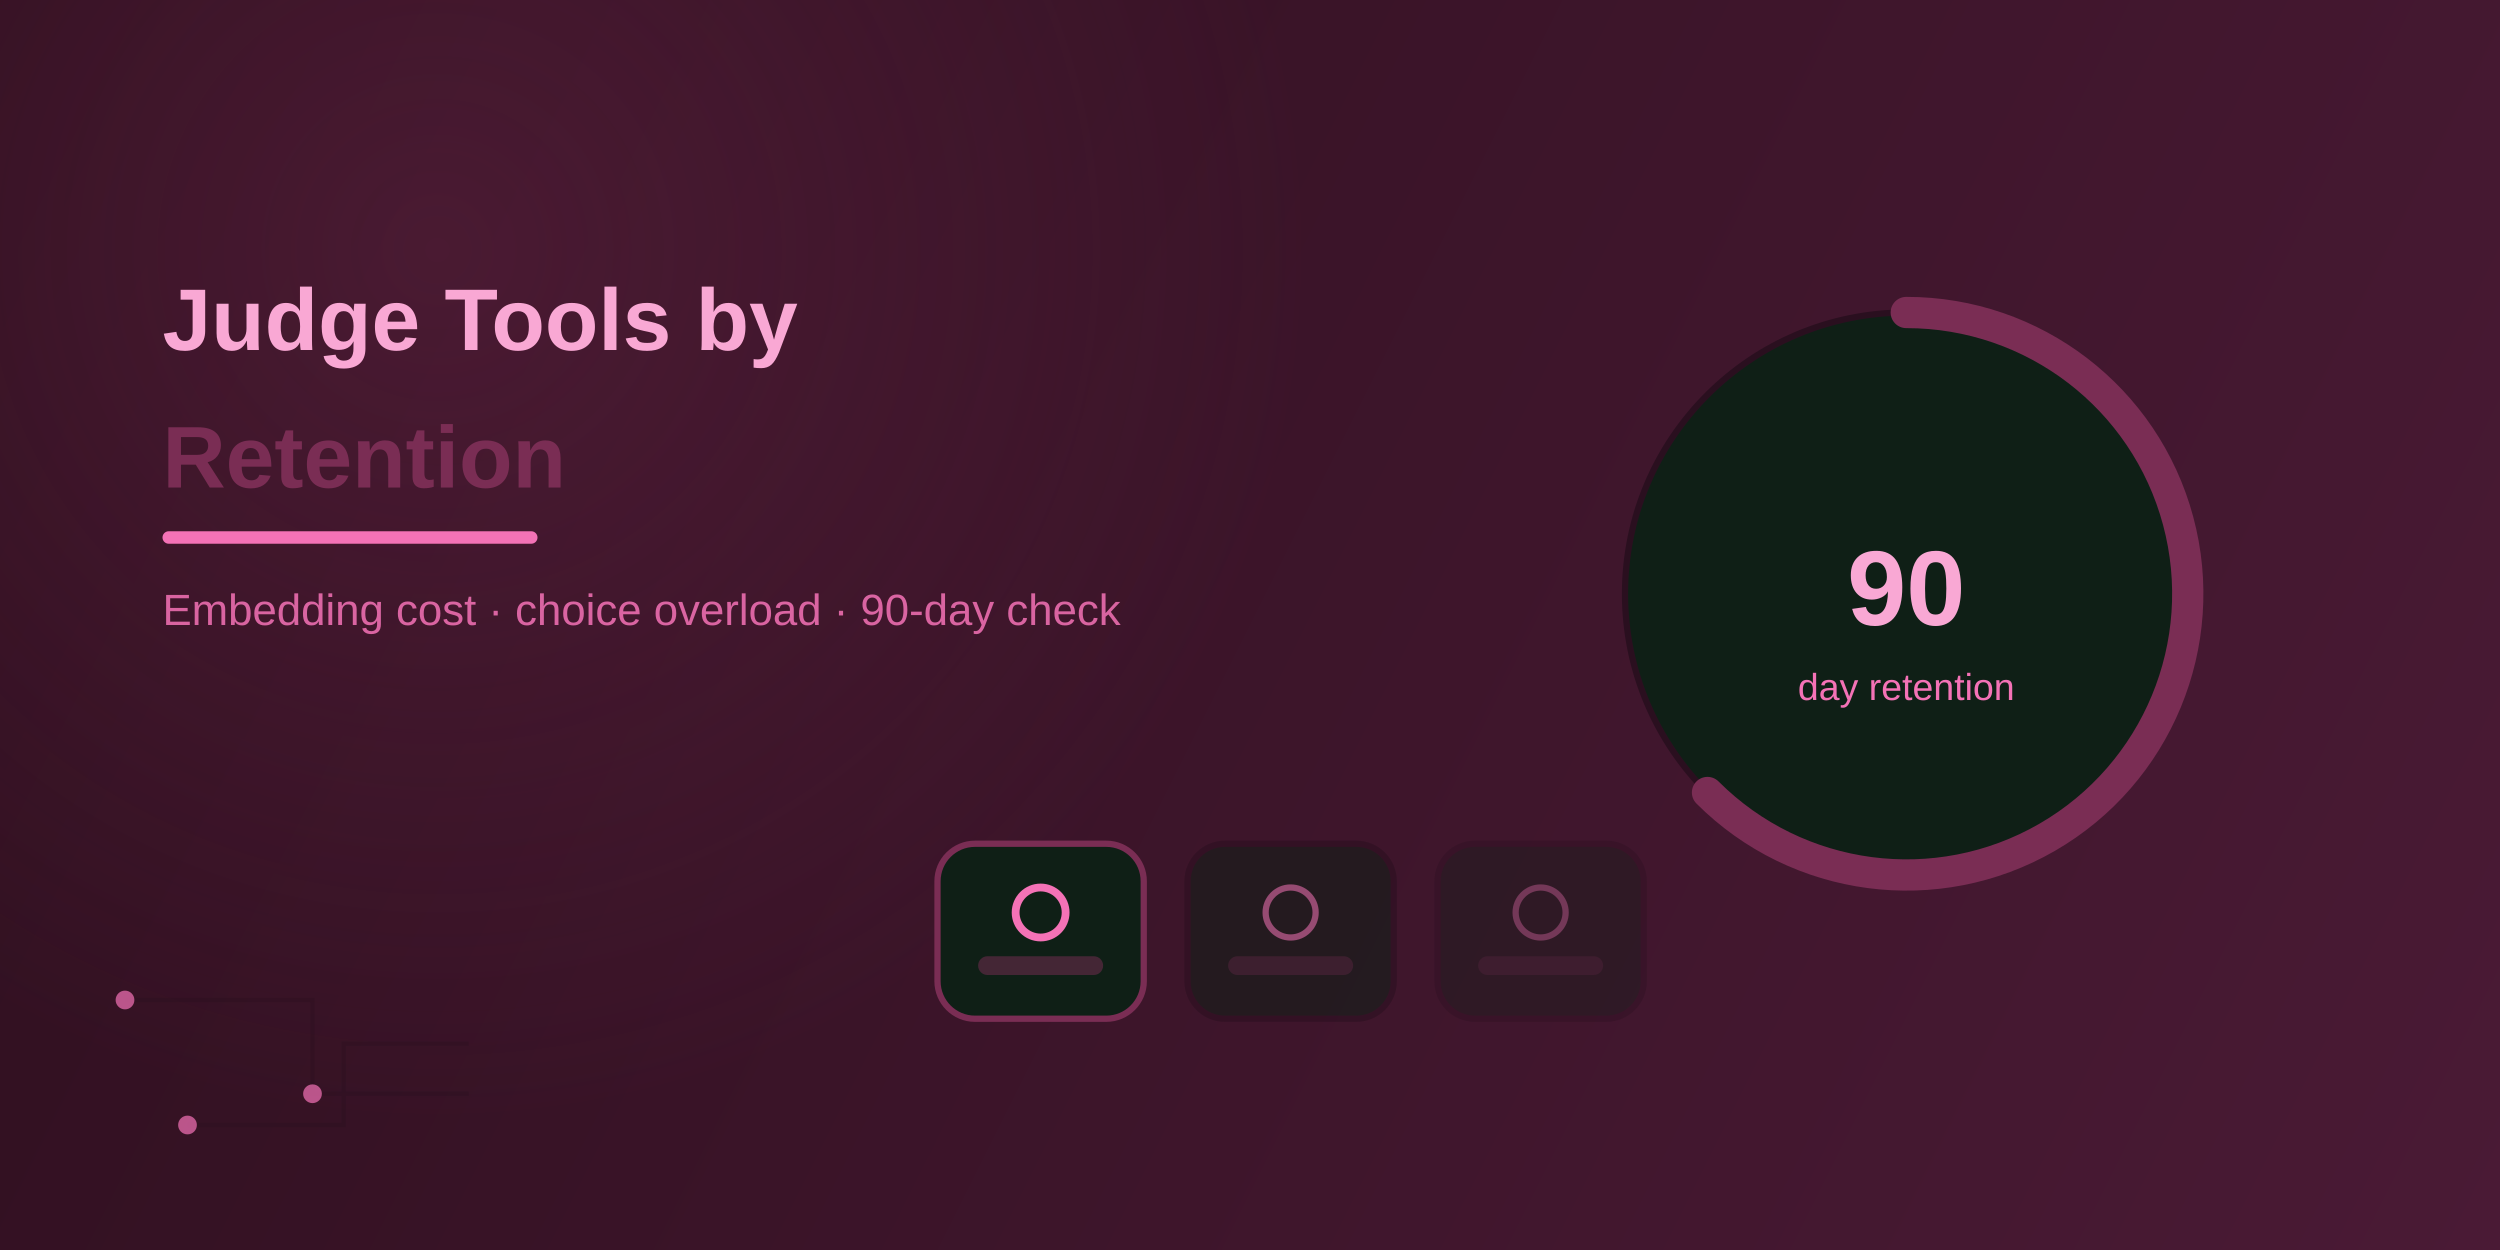
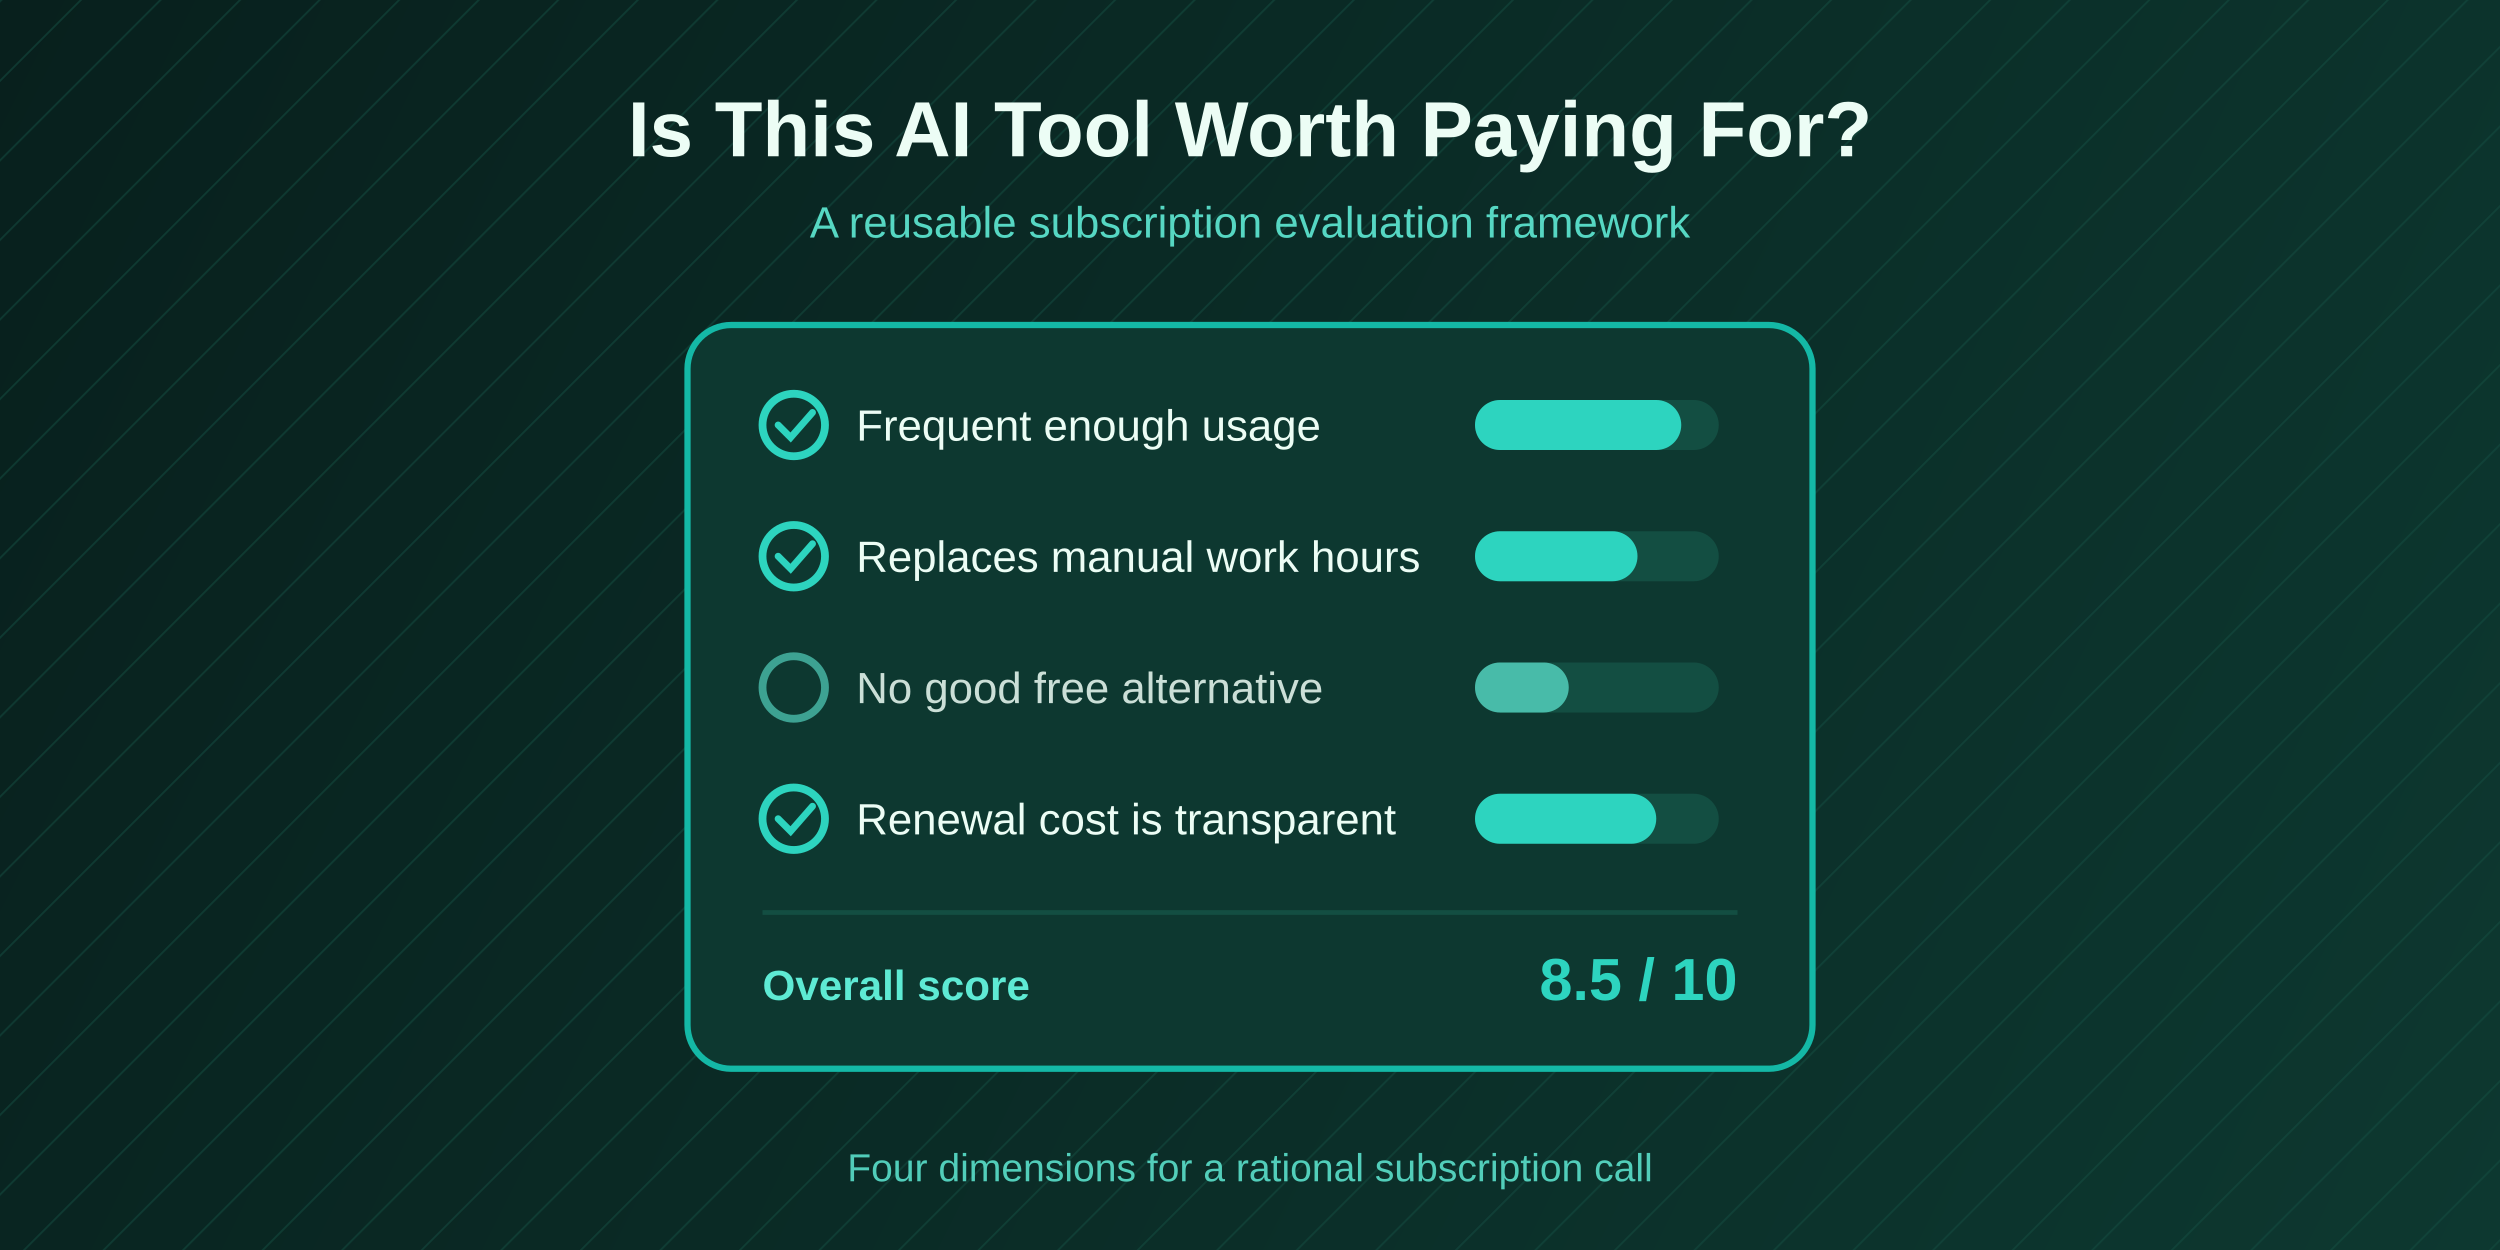
- <svg xmlns="http://www.w3.org/2000/svg" viewBox="0 0 800 400" role="img" aria-label="AI tool evaluation framework: embedding cost, choice overload, retention cover image">
+ <svg xmlns="http://www.w3.org/2000/svg" viewBox="0 0 800 400" role="img" aria-label="Framework for evaluating whether an AI tool subscription is worth paying for">
  <defs>
-     <linearGradient id="bgGradAtefEn" x1="0" y1="0" x2="800" y2="400" gradientUnits="userSpaceOnUse">
-       <stop offset="0" stop-color="#2e0f1e" />
-       <stop offset="1" stop-color="#4a1a35" />
+     <linearGradient id="bgEvale" x1="0" y1="0" x2="800" y2="400" gradientUnits="userSpaceOnUse">
+       <stop offset="0" stop-color="#08201d" />
+       <stop offset="1" stop-color="#0d3830" />
    </linearGradient>
-     <radialGradient id="glowAtefEn" cx="140" cy="80" r="280" gradientUnits="userSpaceOnUse">
-       <stop offset="0" stop-color="#7a2d54" stop-opacity="0.32" />
-       <stop offset="1" stop-color="#7a2d54" stop-opacity="0" />
-     </radialGradient>
+     <pattern id="hatchEvale" width="18" height="18" patternUnits="userSpaceOnUse" patternTransform="rotate(45)">
+       <line x1="0" y1="0" x2="0" y2="18" stroke="#134e42" stroke-width="1.2" opacity="0.5" />
+     </pattern>
  </defs>
-   <rect width="800" height="400" fill="url(#bgGradAtefEn)" />
-   <rect width="800" height="400" fill="url(#glowAtefEn)" />
-   <g stroke="#2a0f1f" stroke-width="1.4" opacity="0.4" fill="none">
-     <path d="M40 320 h60 v30 h50" />
-     <path d="M60 360 h50 v-26 h40" />
+   <rect width="800" height="400" fill="url(#bgEvale)" />
+   <rect width="800" height="400" fill="url(#hatchEvale)" />
+   <text x="400" y="50" text-anchor="middle" font-family="Arial,Helvetica,sans-serif" font-size="25" font-weight="700" fill="#ecfdf5">Is This AI Tool Worth Paying For?</text>
+   <text x="400" y="76" text-anchor="middle" font-family="Arial,Helvetica,sans-serif" font-size="14" fill="#5eead4" opacity="0.9">A reusable subscription evaluation framework</text>
+   <g transform="translate(220,104)" font-family="Arial,Helvetica,sans-serif">
+     <rect x="0" y="0" width="360" height="238" rx="14" fill="#0d3830" stroke="#14b8a6" stroke-width="2" />
+     <g transform="translate(24,32)">
+       <circle cx="10" cy="0" r="10" fill="none" stroke="#2dd4bf" stroke-width="2.5" />
+       <path d="M5 0 l4 4 l7 -8" stroke="#2dd4bf" stroke-width="2.2" fill="none" stroke-linecap="round" />
+       <text x="30" y="5" font-size="14" fill="#ecfdf5">Frequent enough usage</text>
+       <rect x="228" y="-8" width="78" height="16" rx="8" fill="#134e42" />
+       <rect x="228" y="-8" width="66" height="16" rx="8" fill="#2dd4bf" />
+     </g>
+     <g transform="translate(24,74)">
+       <circle cx="10" cy="0" r="10" fill="none" stroke="#2dd4bf" stroke-width="2.5" />
+       <path d="M5 0 l4 4 l7 -8" stroke="#2dd4bf" stroke-width="2.2" fill="none" stroke-linecap="round" />
+       <text x="30" y="5" font-size="14" fill="#ecfdf5">Replaces manual work hours</text>
+       <rect x="228" y="-8" width="78" height="16" rx="8" fill="#134e42" />
+       <rect x="228" y="-8" width="52" height="16" rx="8" fill="#2dd4bf" />
+     </g>
+     <g transform="translate(24,116)">
+       <circle cx="10" cy="0" r="10" fill="none" stroke="#5eead4" stroke-width="2.5" opacity="0.6" />
+       <text x="30" y="5" font-size="14" fill="#ecfdf5" opacity="0.85">No good free alternative</text>
+       <rect x="228" y="-8" width="78" height="16" rx="8" fill="#134e42" />
+       <rect x="228" y="-8" width="30" height="16" rx="8" fill="#5eead4" opacity="0.7" />
+     </g>
+     <g transform="translate(24,158)">
+       <circle cx="10" cy="0" r="10" fill="none" stroke="#2dd4bf" stroke-width="2.5" />
+       <path d="M5 0 l4 4 l7 -8" stroke="#2dd4bf" stroke-width="2.2" fill="none" stroke-linecap="round" />
+       <text x="30" y="5" font-size="14" fill="#ecfdf5">Renewal cost is transparent</text>
+       <rect x="228" y="-8" width="78" height="16" rx="8" fill="#134e42" />
+       <rect x="228" y="-8" width="58" height="16" rx="8" fill="#2dd4bf" />
+     </g>
+     <line x1="24" y1="188" x2="336" y2="188" stroke="#134e42" stroke-width="1.5" />
+     <text x="24" y="216" font-size="13.5" fill="#5eead4" font-weight="700">Overall score</text>
+     <text x="336" y="216" text-anchor="end" font-size="19" fill="#2dd4bf" font-weight="700">8.5 / 10</text>
  </g>
-   <g fill="#f472b6" opacity="0.7">
-     <circle cx="40" cy="320" r="3" />
-     <circle cx="100" cy="350" r="3" />
-     <circle cx="60" cy="360" r="3" />
-   </g>
-   <text x="52" y="112" font-family="'Segoe UI',Arial,sans-serif" font-size="28" font-weight="700" fill="#f9a8d4">Judge Tools by</text>
-   <text x="52" y="156" font-family="'Segoe UI',Arial,sans-serif" font-size="28" font-weight="700" fill="#7a2d54">Retention</text>
-   <rect x="52" y="170" width="120" height="4" rx="2" fill="#f472b6" />
-   <text x="52" y="200" font-family="'Segoe UI',Arial,sans-serif" font-size="14" font-weight="400" fill="#f472b6" opacity="0.85">Embedding cost · choice overload · 90-day check</text>
-   <g transform="translate(610,190)">
-     <circle r="90" fill="#0f1f16" stroke="#2a0f1f" stroke-width="2" />
-     <path d="M0 -90 A90 90 0 1 1 -63.6 63.6" fill="none" stroke="#7a2d54" stroke-width="10" stroke-linecap="round" />
-     <text x="0" y="10" text-anchor="middle" font-family="'Segoe UI',Arial,sans-serif" font-size="34" font-weight="700" fill="#f9a8d4">90</text>
-     <text x="0" y="34" text-anchor="middle" font-family="'Segoe UI',Arial,sans-serif" font-size="12" fill="#f472b6">day retention</text>
-   </g>
-   <g>
-     <rect x="300" y="270" width="66" height="56" rx="12" fill="#0f1f16" stroke="#7a2d54" stroke-width="2" />
-     <circle cx="333" cy="292" r="8" fill="none" stroke="#f472b6" stroke-width="2.5" />
-     <rect x="313" y="306" width="40" height="6" rx="3" fill="#7a2d54" opacity="0.5" />
-     <rect x="380" y="270" width="66" height="56" rx="12" fill="#0f1f16" stroke="#2a0f1f" stroke-width="2" opacity="0.55" />
-     <circle cx="413" cy="292" r="8" fill="none" stroke="#f472b6" stroke-width="2" opacity="0.55" />
-     <rect x="393" y="306" width="40" height="6" rx="3" fill="#7a2d54" opacity="0.3" />
-     <rect x="460" y="270" width="66" height="56" rx="12" fill="#0f1f16" stroke="#2a0f1f" stroke-width="2" opacity="0.35" />
-     <circle cx="493" cy="292" r="8" fill="none" stroke="#f472b6" stroke-width="2" opacity="0.35" />
-     <rect x="473" y="306" width="40" height="6" rx="3" fill="#7a2d54" opacity="0.2" />
-   </g>
+   <text x="400" y="378" text-anchor="middle" font-family="Arial,Helvetica,sans-serif" font-size="12.5" fill="#5eead4" opacity="0.85">Four dimensions for a rational subscription call</text>
</svg>
